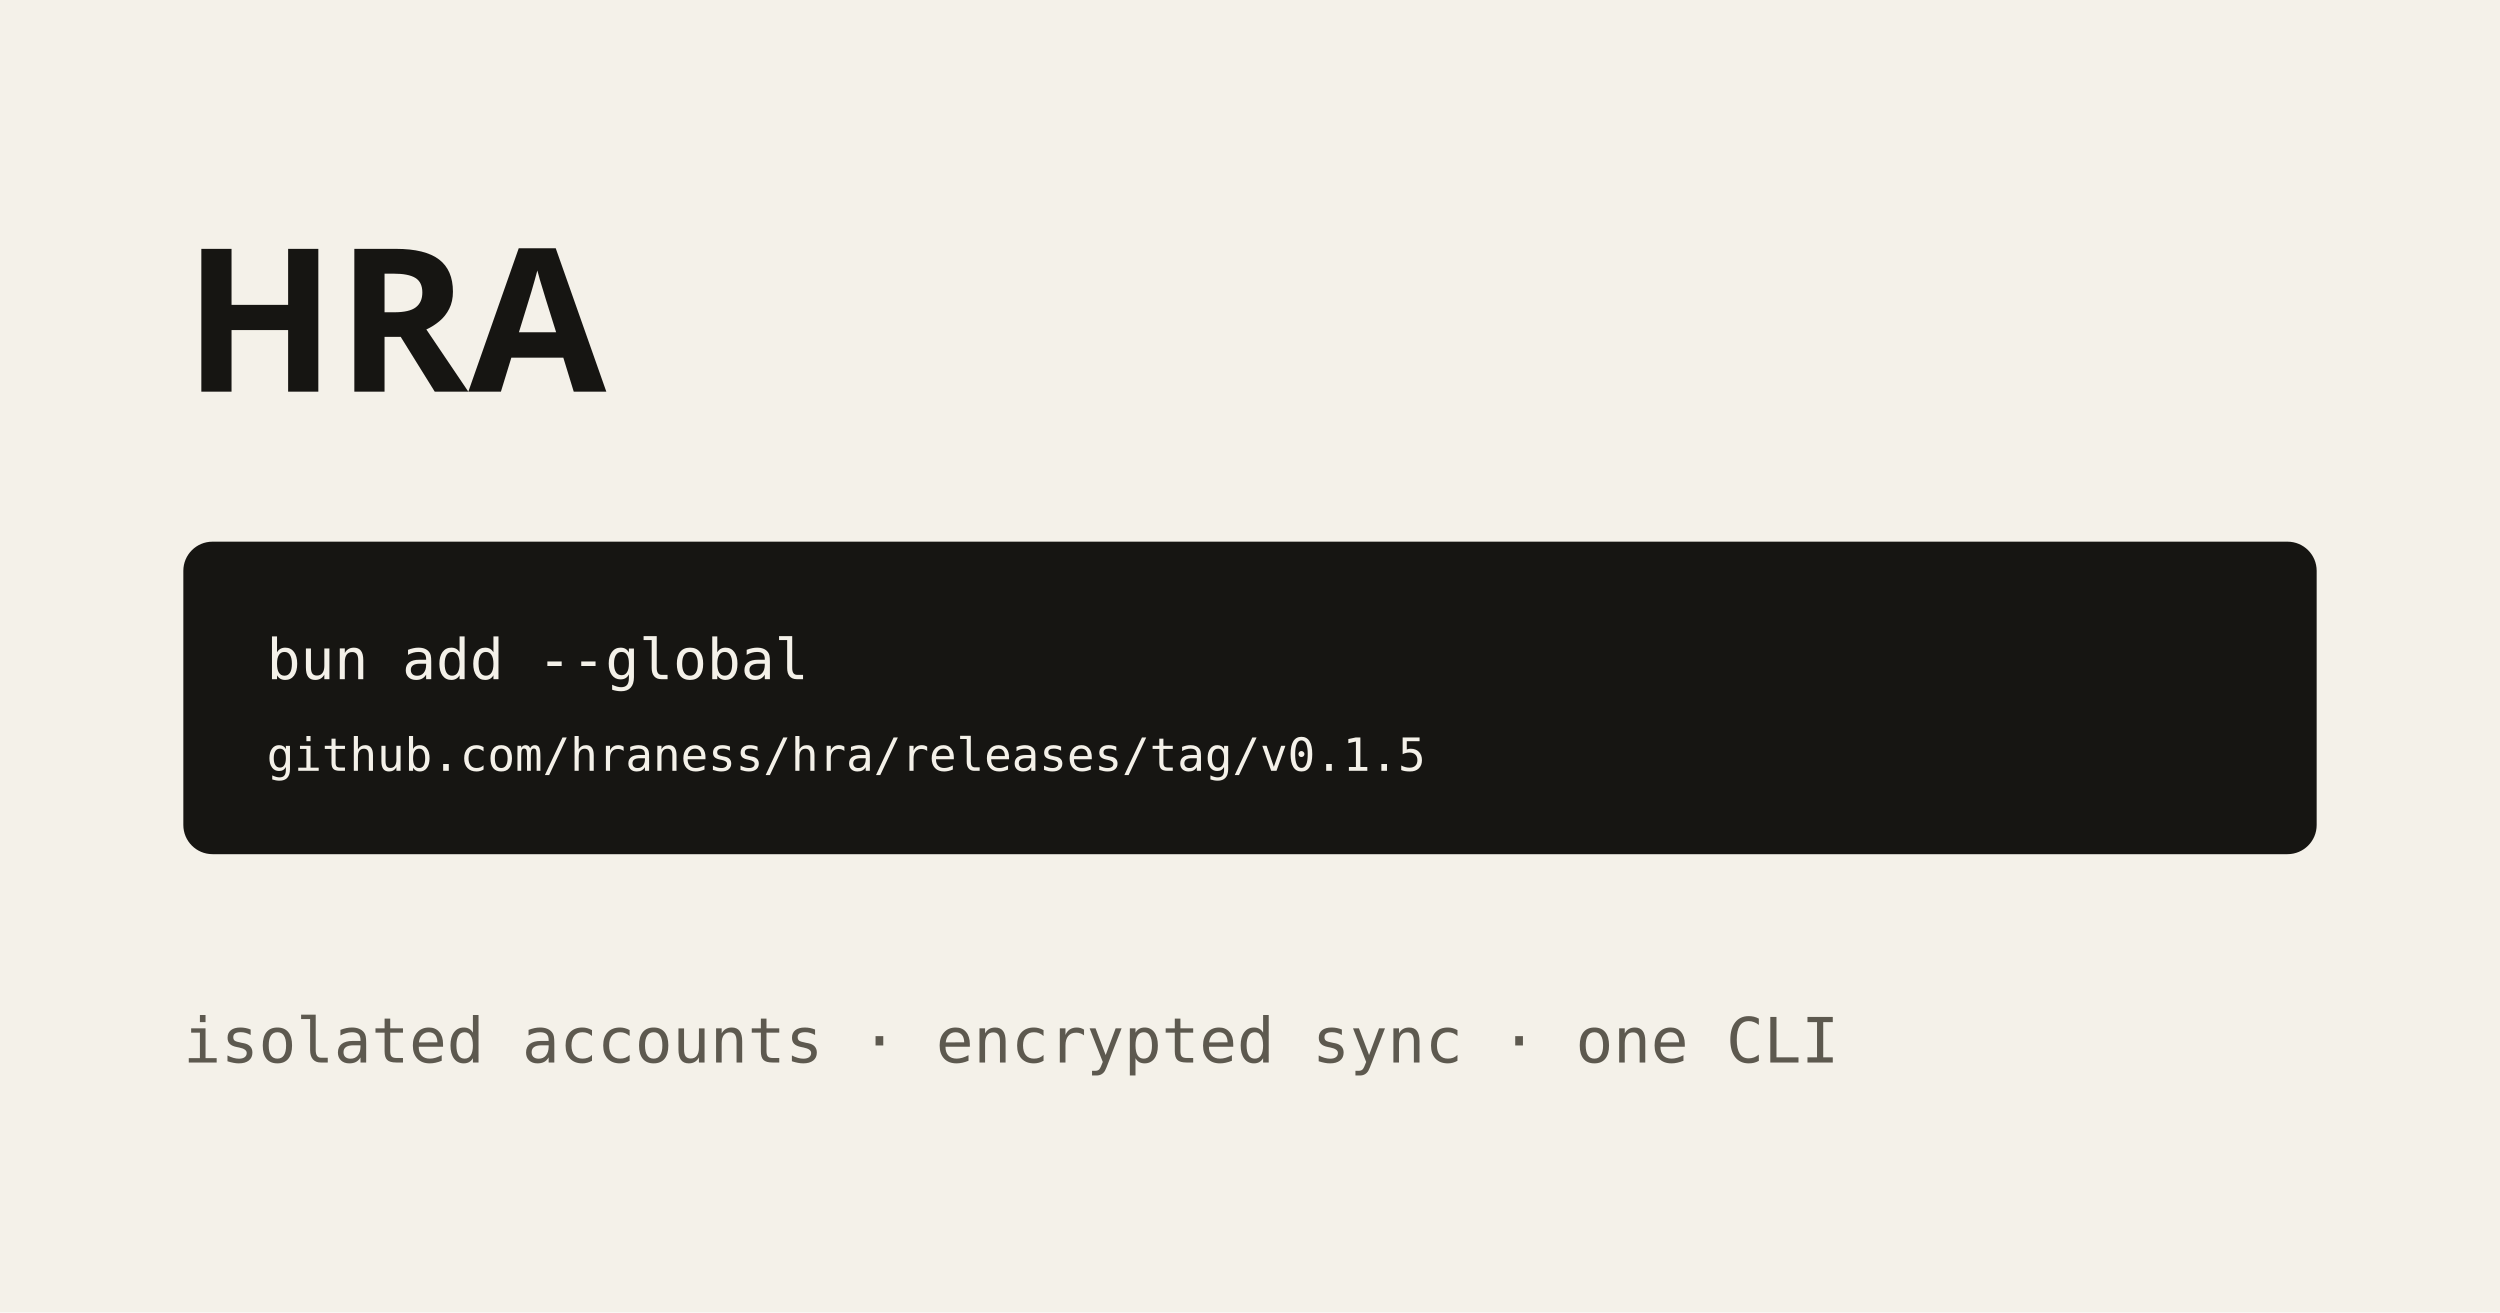
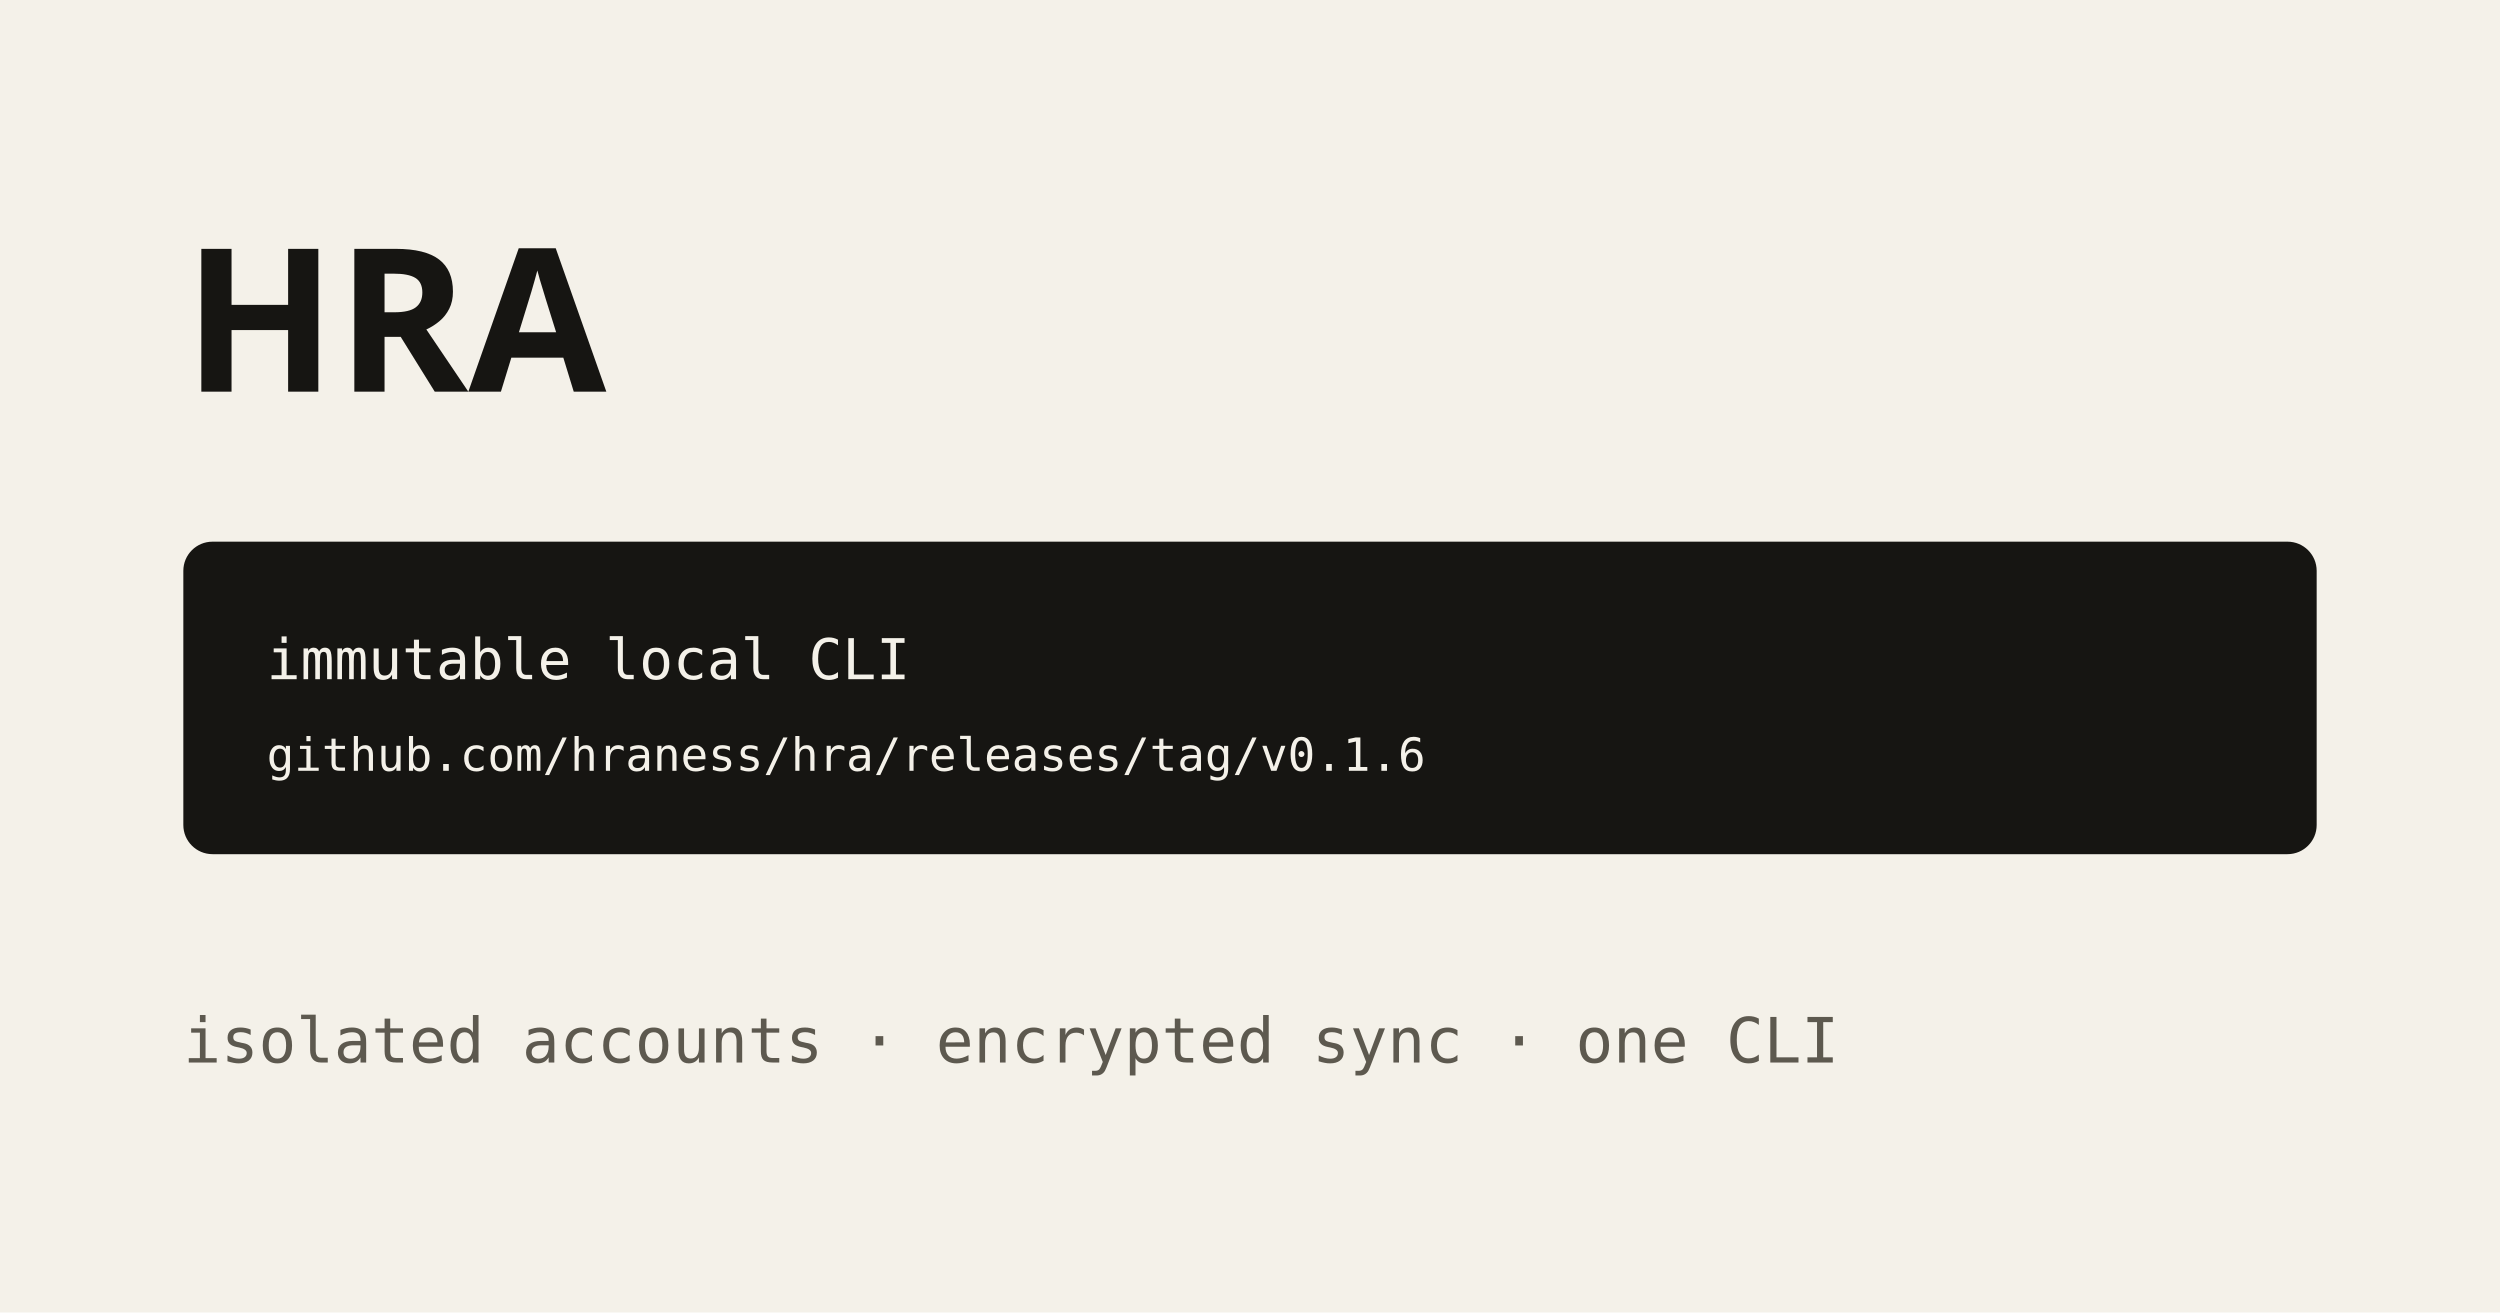
<svg xmlns="http://www.w3.org/2000/svg" viewBox="0 0 1200 630" role="img" aria-labelledby="title description">
  <style>@font-face{font-display:swap;font-family:"Nebula Sans";font-style:normal;font-weight:700;src:url("/fonts/nebula-sans/NebulaSans-Bold.woff2") format("woff2")}</style>
  <rect width="1200" height="630" fill="#f4f1e9" />
  <text x="88" y="188" fill="#161512" font-family="Nebula Sans, ui-sans-serif, system-ui, sans-serif" font-size="96" font-weight="700">HRA</text>
  <rect x="88" y="260" width="1024" height="150" rx="14" fill="#161512" />
-   <text x="128" y="326" fill="#f4f1e9" font-family="ui-monospace, monospace" font-size="27">bun add --global</text>
-   <text x="128" y="370" fill="#f4f1e9" font-family="ui-monospace, monospace" font-size="22">github.com/hraness/hra/releases/tag/v0.1.5</text>
+   <text x="128" y="326" fill="#f4f1e9" font-family="ui-monospace, monospace" font-size="27">immutable local CLI</text>
+   <text x="128" y="370" fill="#f4f1e9" font-family="ui-monospace, monospace" font-size="22">github.com/hraness/hra/releases/tag/v0.1.6</text>
  <text x="88" y="510" fill="#5d594f" font-family="ui-monospace, monospace" font-size="30">isolated accounts · encrypted sync · one CLI</text>
</svg>
